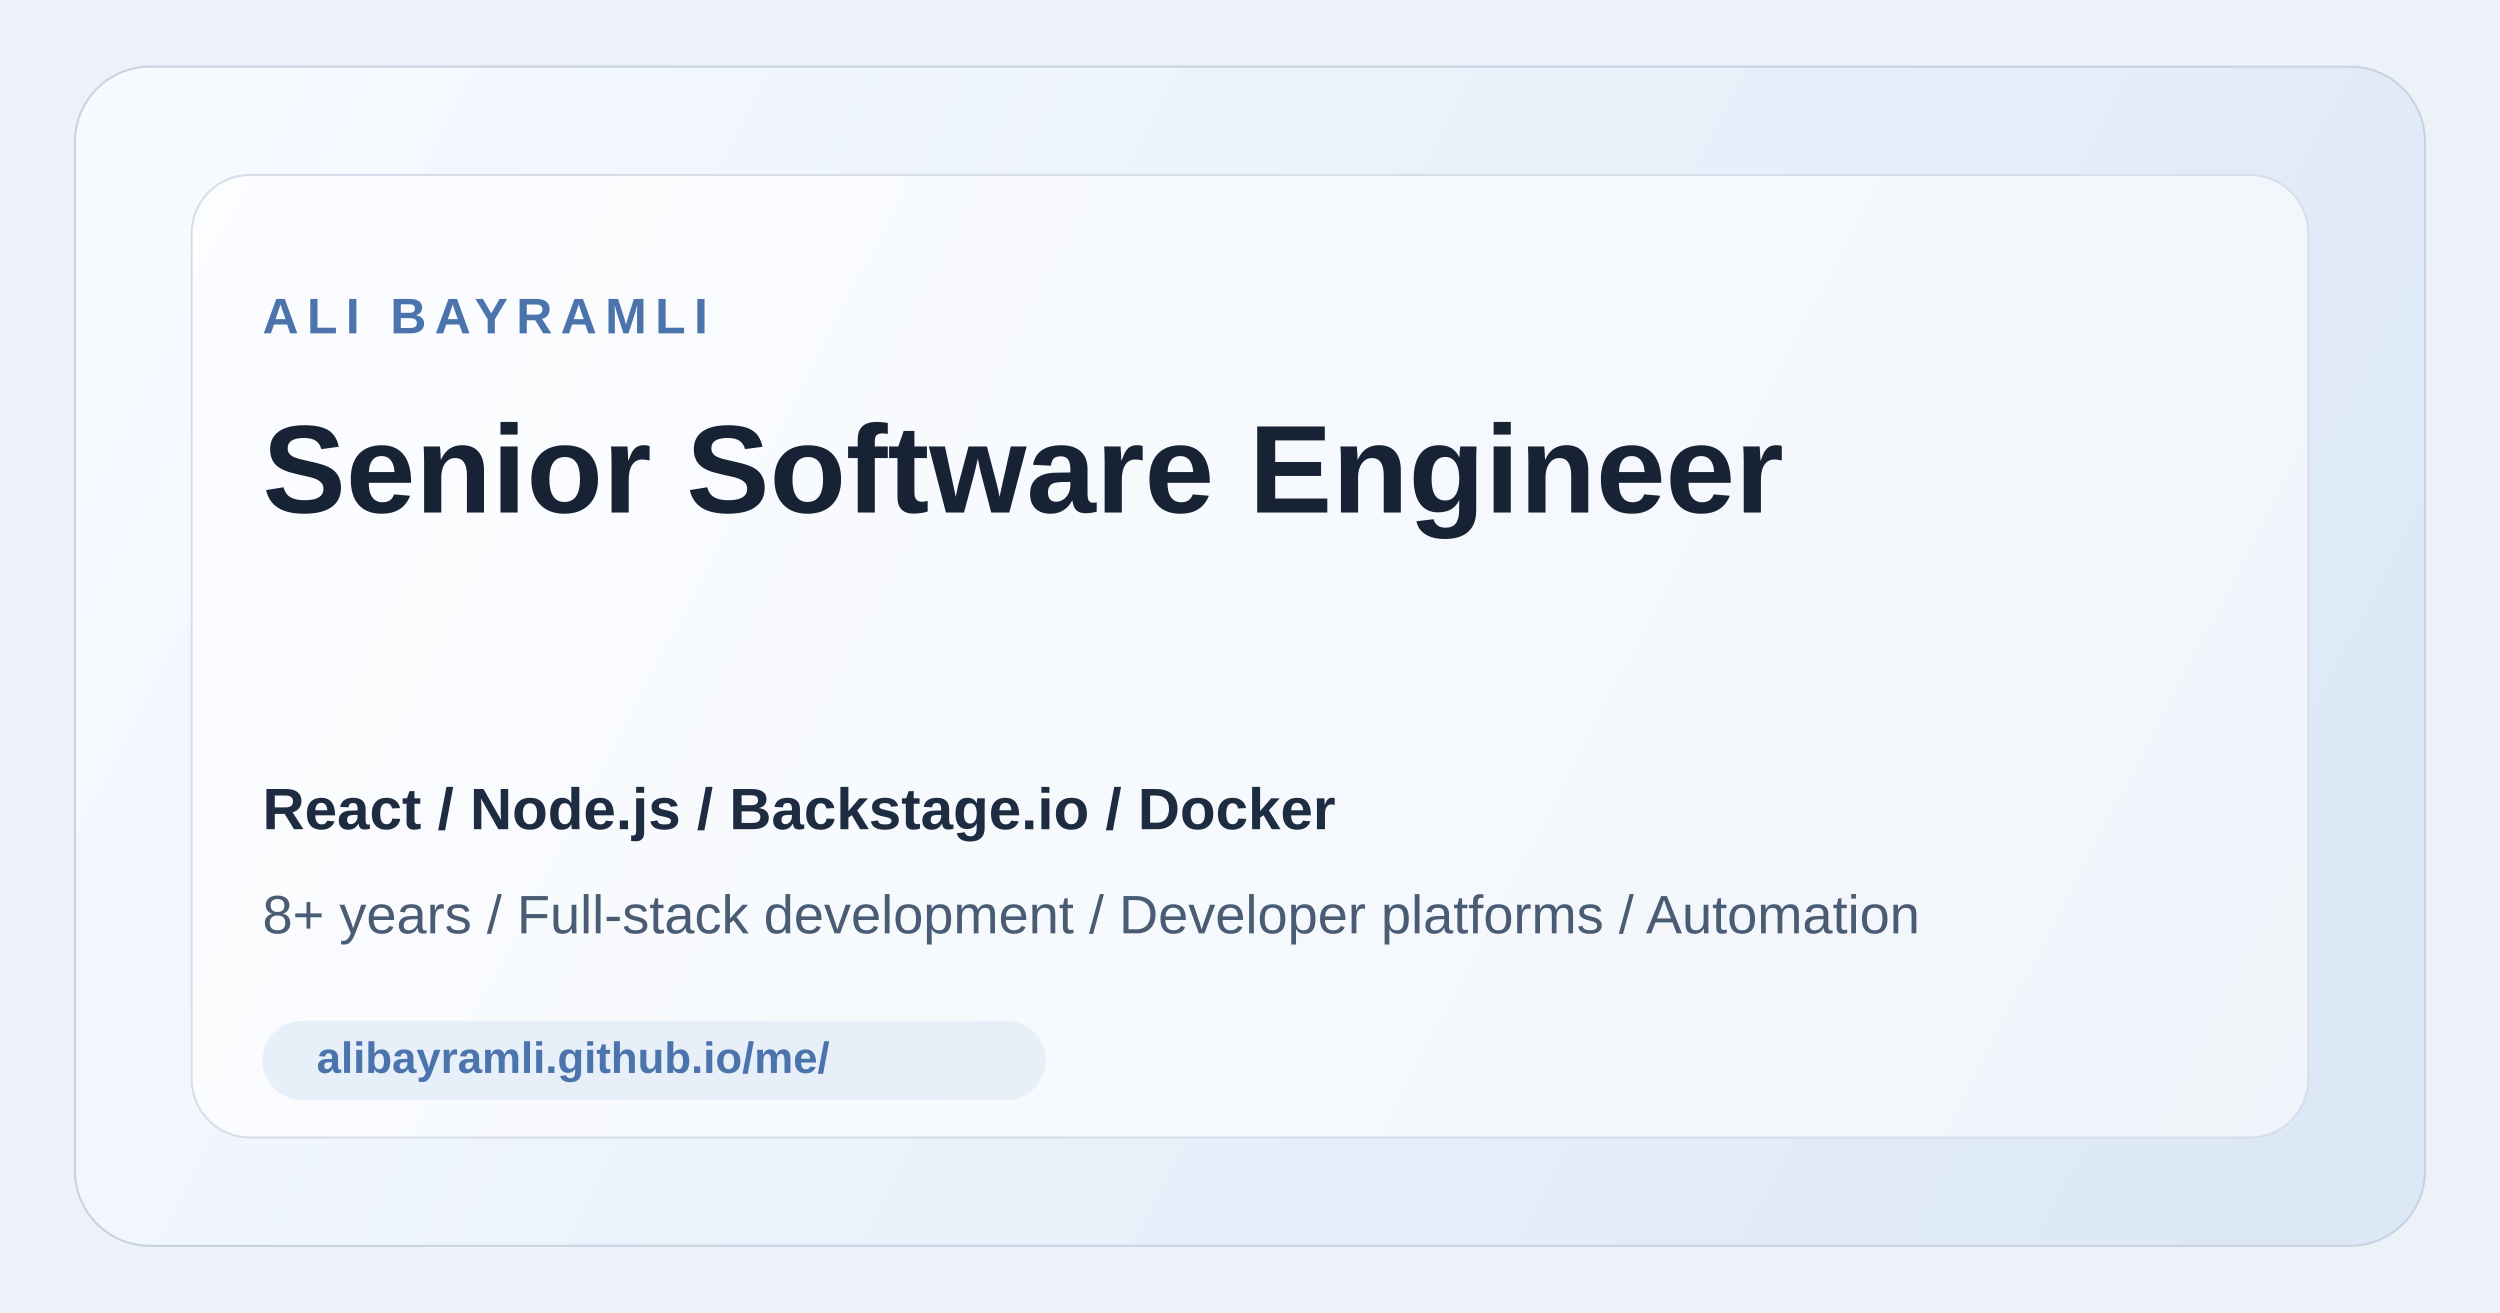
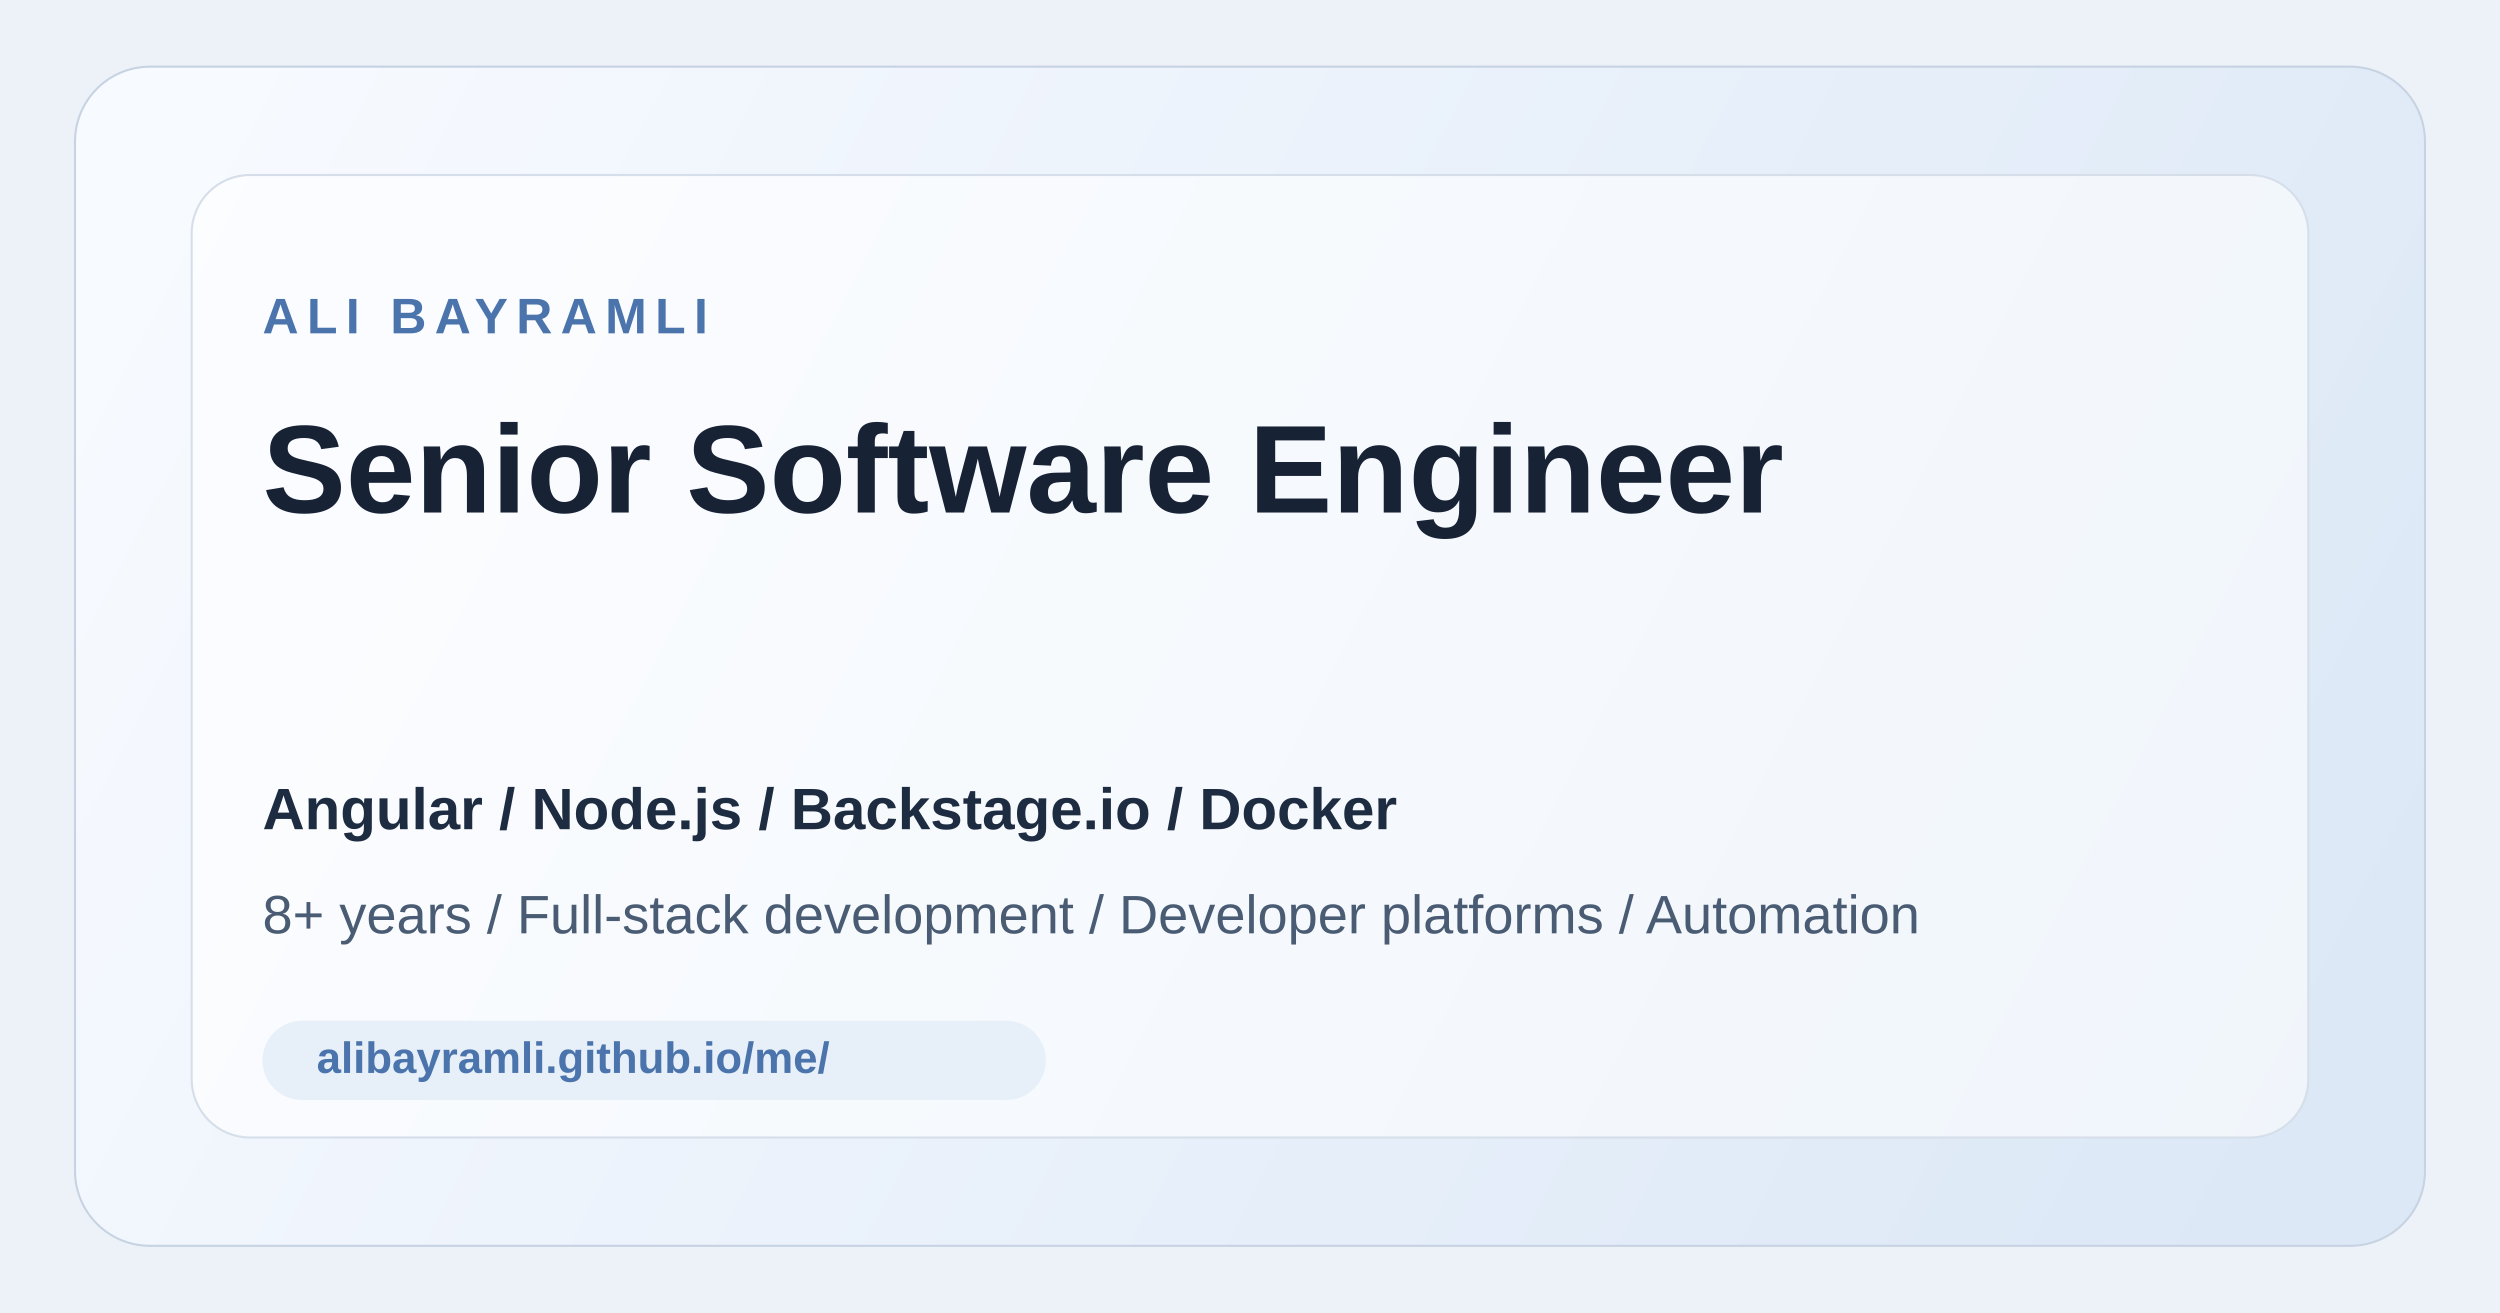
<svg xmlns="http://www.w3.org/2000/svg" width="1200" height="630" viewBox="0 0 1200 630" fill="none">
  <defs>
    <linearGradient id="bg" x1="96" y1="64" x2="1088" y2="582" gradientUnits="userSpaceOnUse">
      <stop stop-color="#F7FAFF" />
      <stop offset="1" stop-color="#DCE8F6" />
    </linearGradient>
  </defs>
  <rect width="1200" height="630" fill="#EDF2F8" />
  <rect x="36" y="32" width="1128" height="566" rx="36" fill="url(#bg)" />
  <rect x="36" y="32" width="1128" height="566" rx="36" stroke="#C7D3E2" />
  <rect x="92" y="84" width="1016" height="462" rx="28" fill="#FFFFFF" fill-opacity="0.58" stroke="#D5DEE9" />
  <text x="126" y="160" fill="#4B74AD" font-family="'Segoe UI', Arial, sans-serif" font-size="24" font-weight="700" letter-spacing="4">ALI BAYRAMLI</text>
  <text x="126" y="246" fill="#172235" font-family="'Segoe UI', Arial, sans-serif" font-size="60" font-weight="700">Senior Software Engineer</text>
-   <text x="126" y="398" fill="#1E2C42" font-family="'Segoe UI', Arial, sans-serif" font-size="28" font-weight="700">React / Node.js / Backstage.io / Docker</text>
+   <text x="126" y="398" fill="#1E2C42" font-family="'Segoe UI', Arial, sans-serif" font-size="28" font-weight="700">Angular / Node.js / Backstage.io / Docker</text>
  <text x="126" y="448" fill="#4A5C73" font-family="'Segoe UI', Arial, sans-serif" font-size="26">8+ years / Full-stack development / Developer platforms / Automation</text>
  <rect x="126" y="490" width="376" height="38" rx="19" fill="#E7EFF8" />
  <text x="152" y="515" fill="#4B74AD" font-family="'Segoe UI', Arial, sans-serif" font-size="21" font-weight="700">alibayramli.github.io/me/</text>
</svg>
